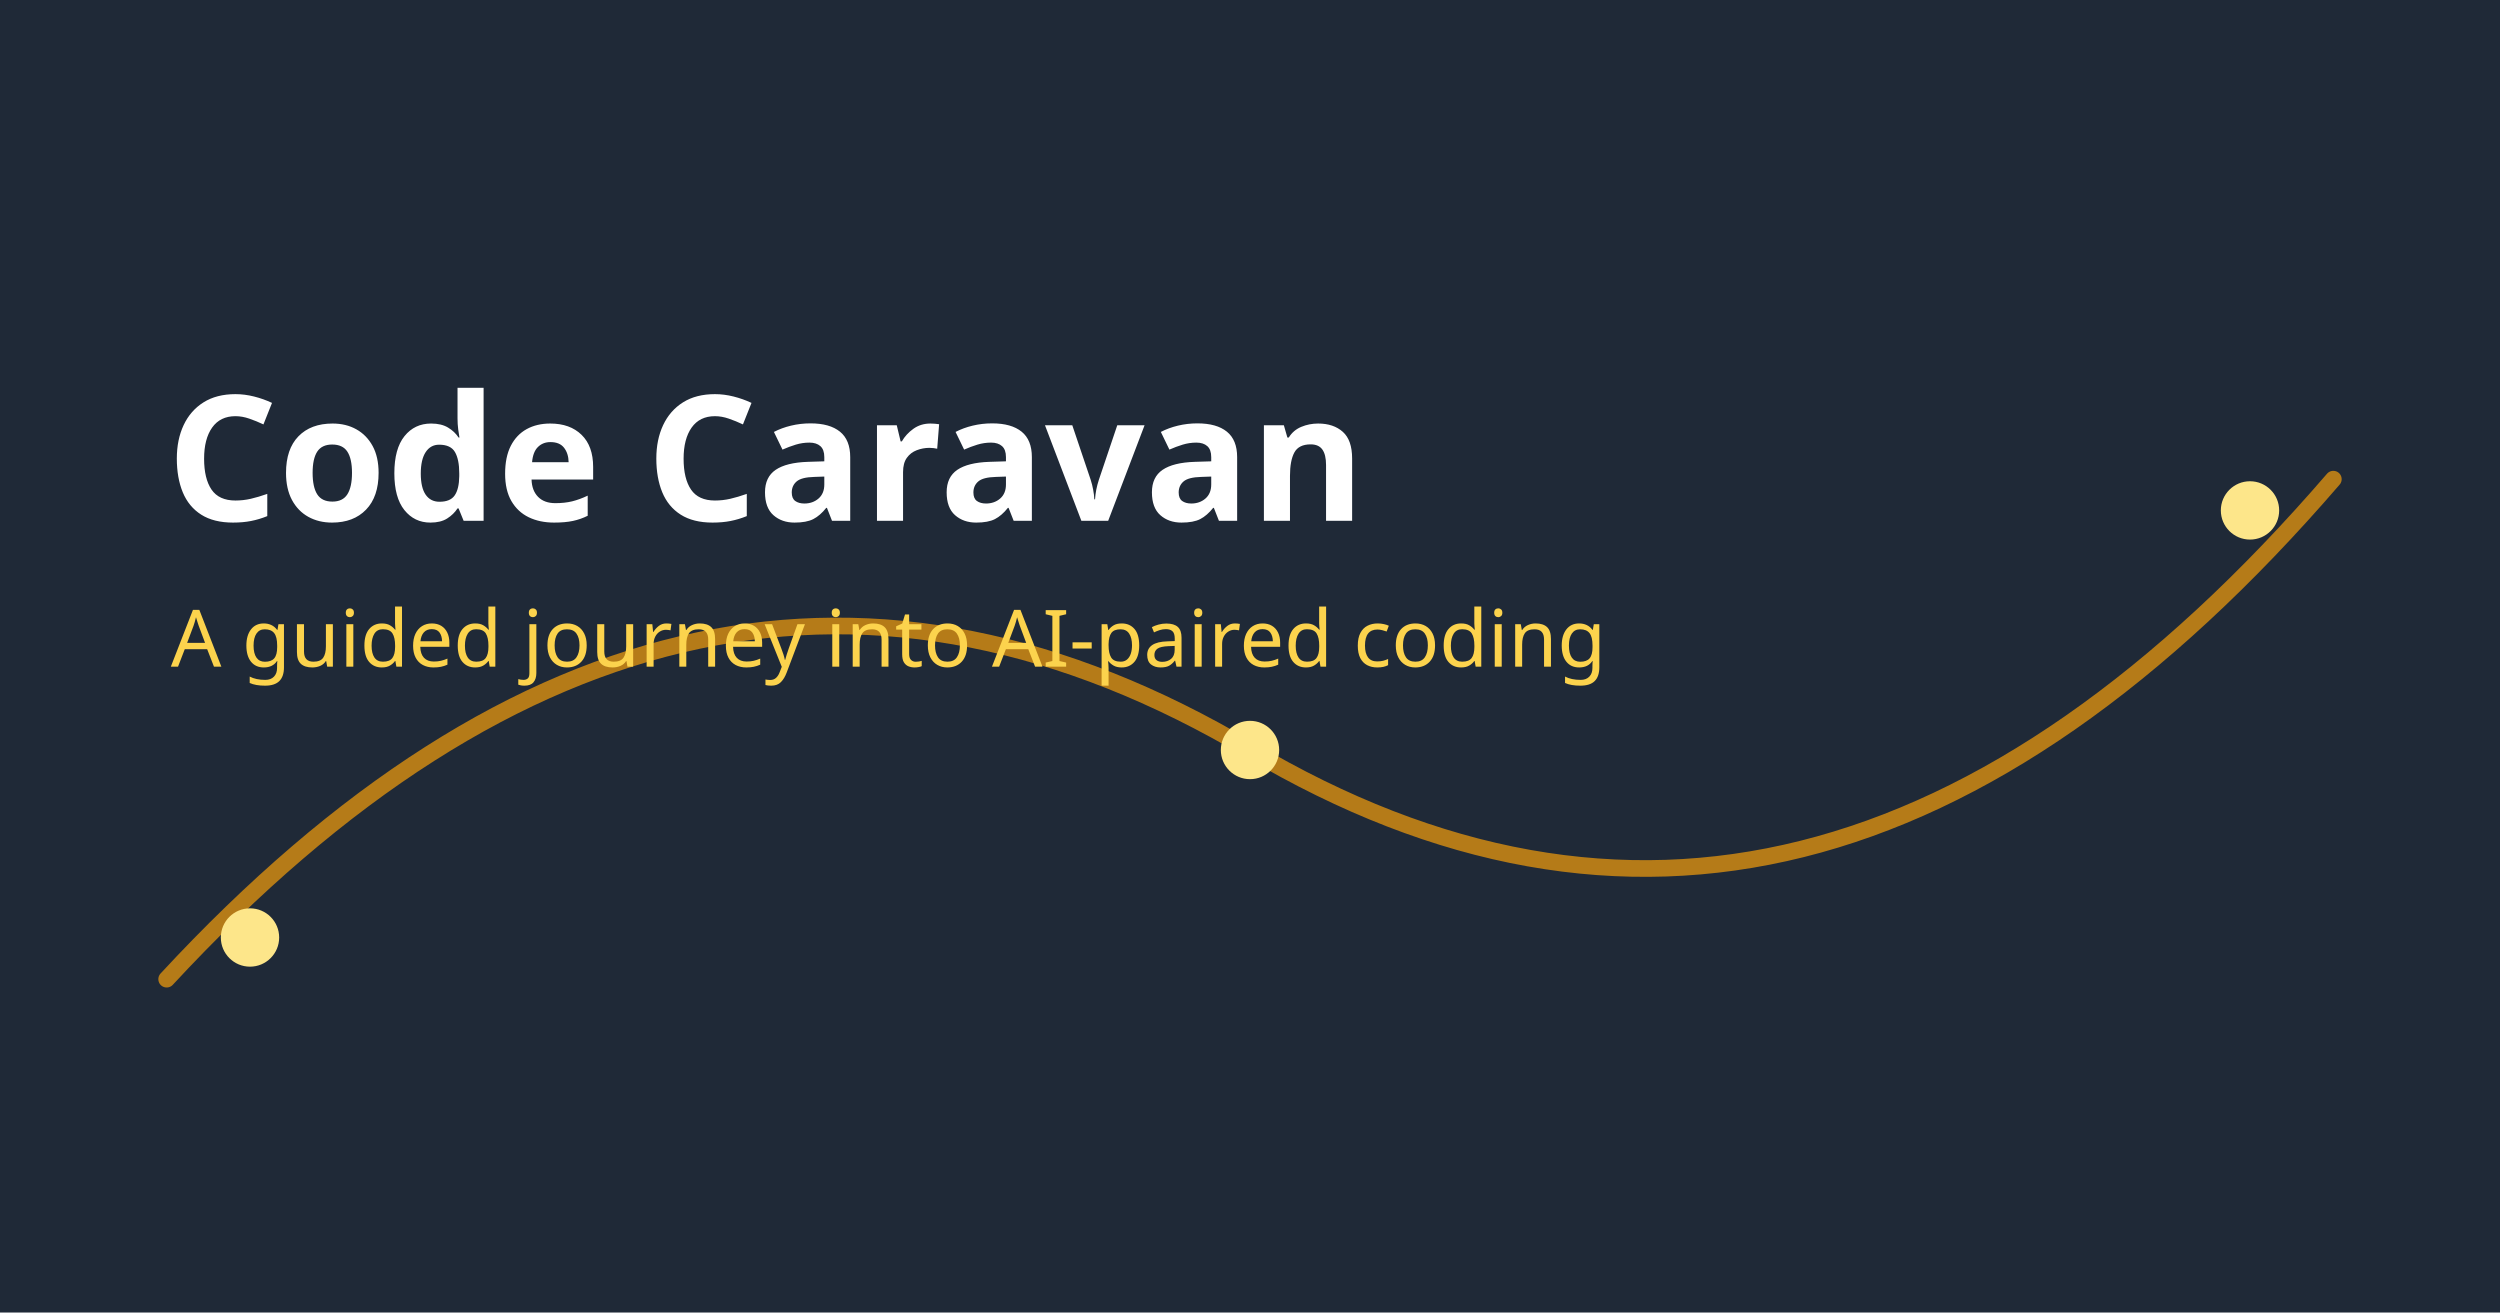
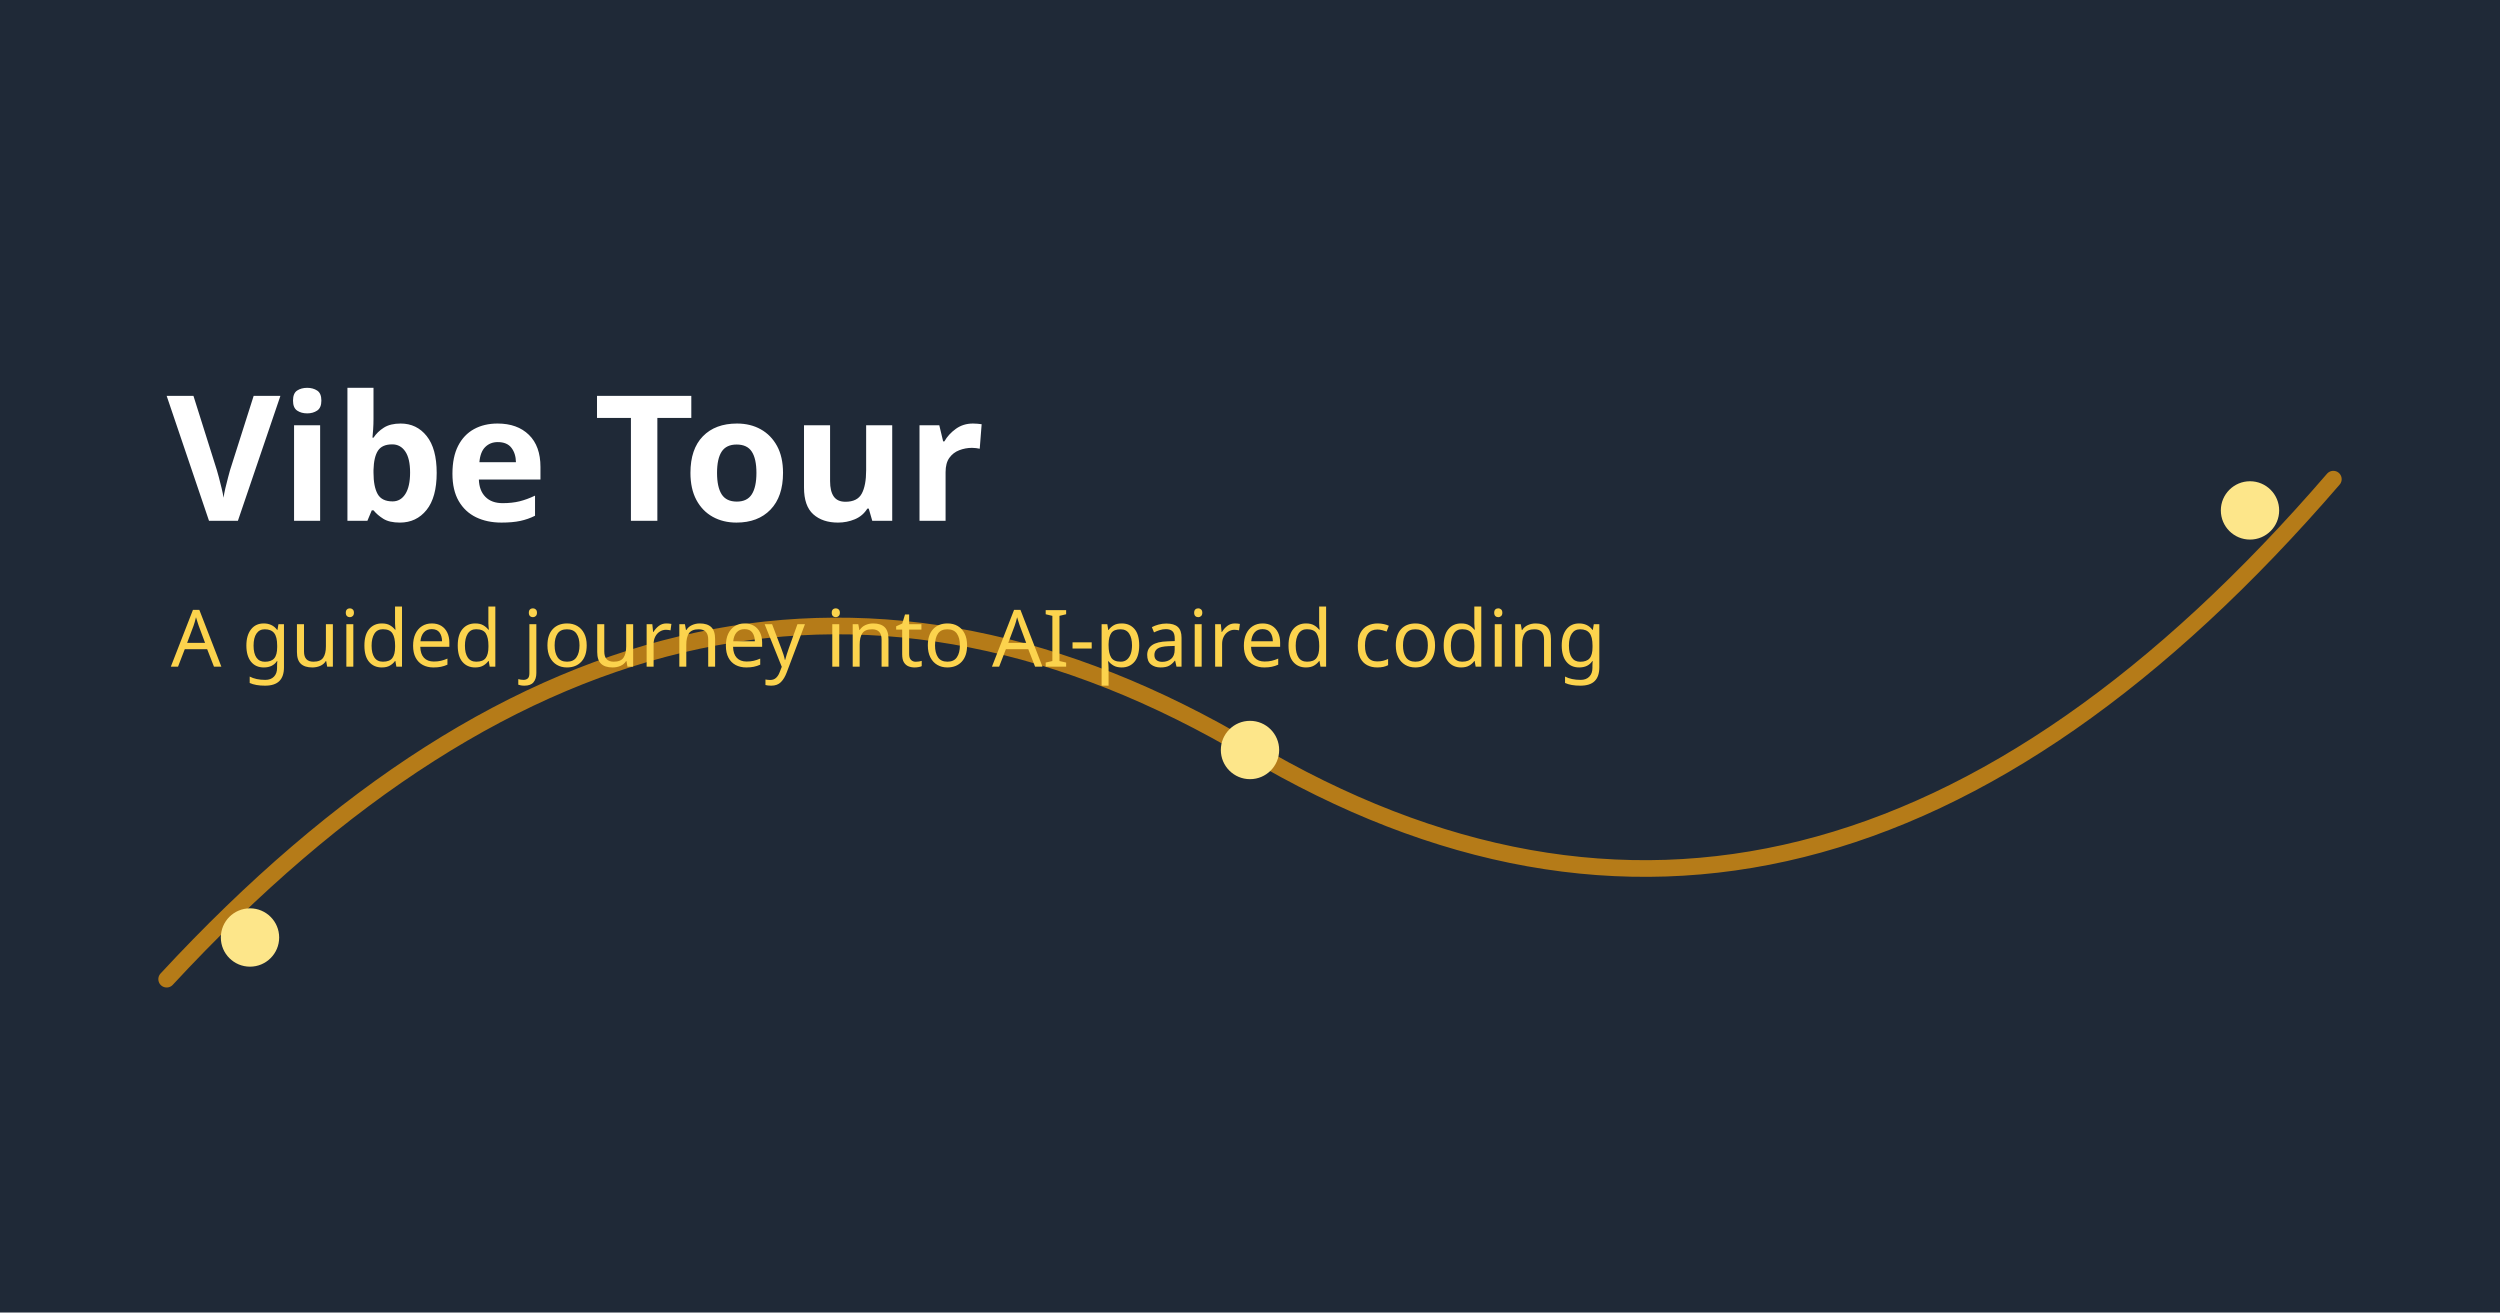
- <svg xmlns="http://www.w3.org/2000/svg" width="1200" height="630" viewBox="0 0 1200 630" role="img" aria-label="Code Caravan">
+ <svg xmlns="http://www.w3.org/2000/svg" width="1200" height="630" viewBox="0 0 1200 630" role="img" aria-label="Vibe Tour">
  <rect width="1200" height="630" fill="#1f2937" />
  <path d="M80 470 Q330 200 600 360 T1120 230" fill="none" stroke="#f59e0b" stroke-width="8" stroke-linecap="round" opacity="0.7" />
  <circle cx="120" cy="450" r="14" fill="#fde68a" />
  <circle cx="600" cy="360" r="14" fill="#fde68a" />
  <circle cx="1080" cy="245" r="14" fill="#fde68a" />
-   <text x="80" y="250" font-family="system-ui, sans-serif" font-size="84" font-weight="700" fill="#ffffff">Code Caravan</text>
+   <text x="80" y="250" font-family="system-ui, sans-serif" font-size="84" font-weight="700" fill="#ffffff">Vibe Tour</text>
  <text x="82" y="320" font-family="system-ui, sans-serif" font-size="38" fill="#fcd34d">A guided journey into AI-paired coding</text>
</svg>
